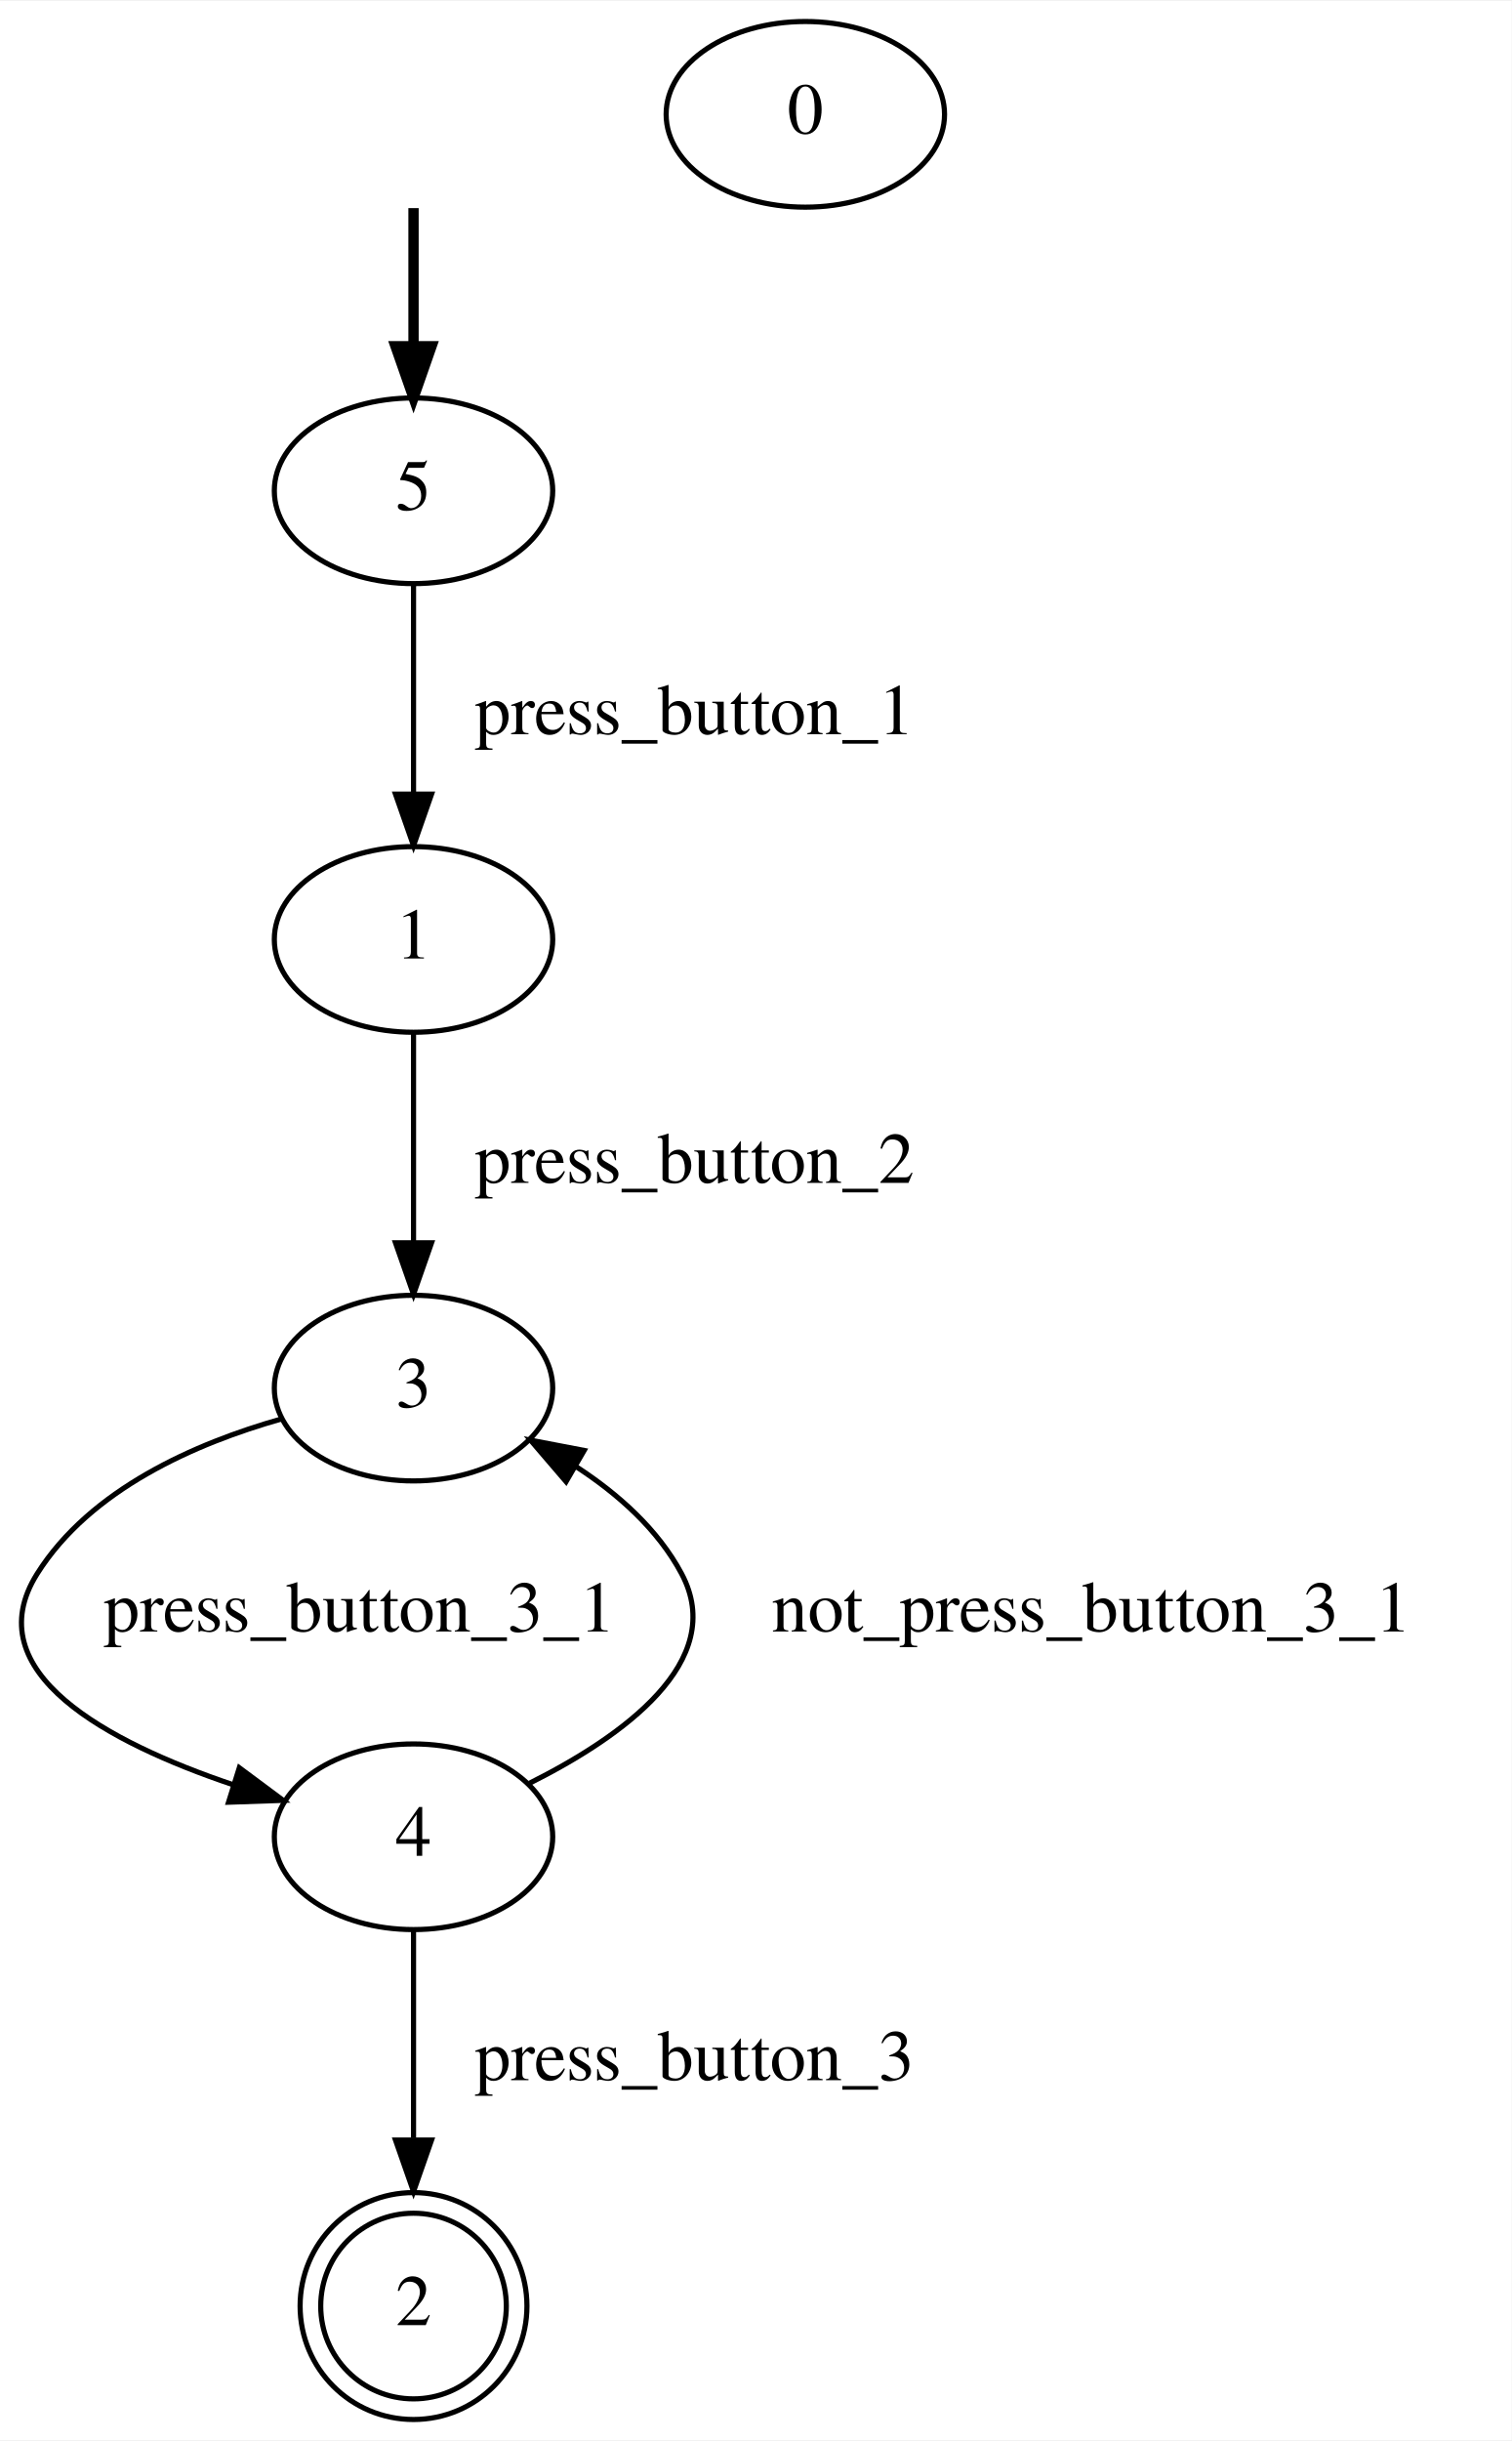
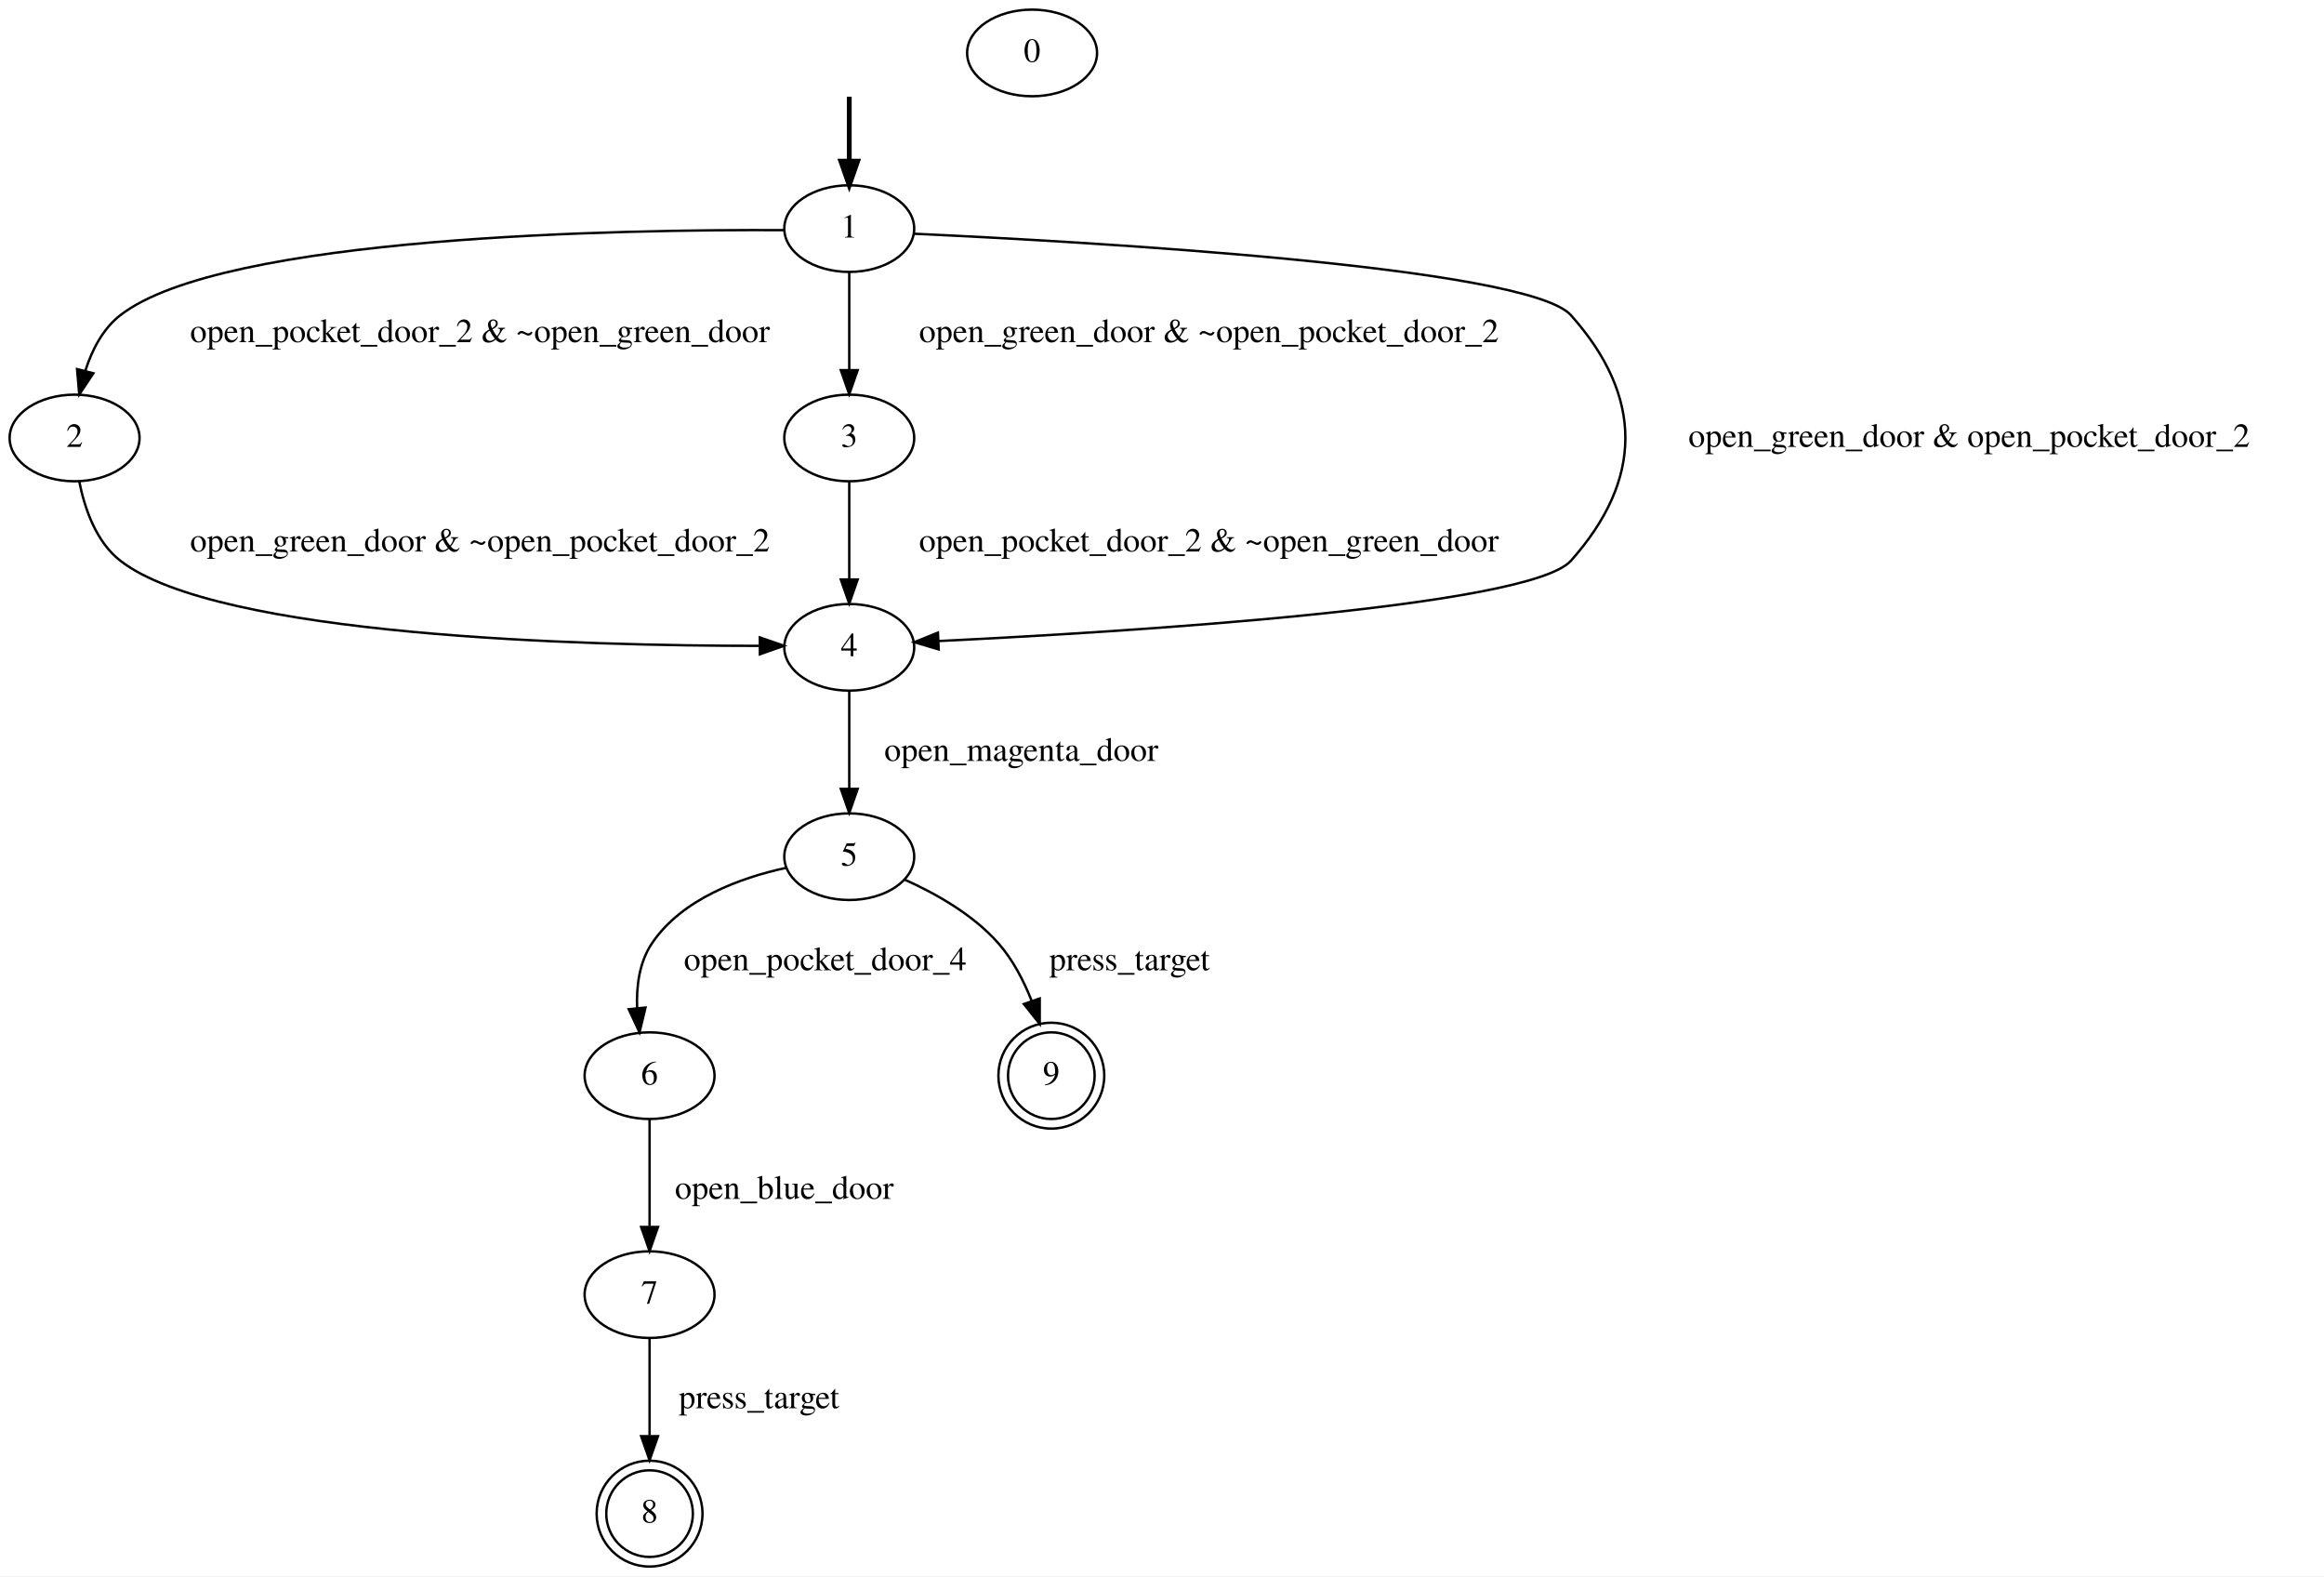
- <svg xmlns="http://www.w3.org/2000/svg" width="293pt" height="473pt" viewBox="0.00 0.00 293.21 473.00">
-   <g id="graph0" class="graph" transform="scale(1 1) rotate(0) translate(4 469)">
-     <polygon fill="white" stroke="transparent" points="-4,4 -4,-469 289.21,-469 289.21,4 -4,4" />
+ <svg xmlns="http://www.w3.org/2000/svg" width="966pt" height="655pt" viewBox="0.00 0.00 966.00 655.00">
+   <g id="graph0" class="graph" transform="scale(1 1) rotate(0) translate(4 651)">
+     <polygon fill="white" stroke="transparent" points="-4,4 -4,-651 962,-651 962,4 -4,4" />
    <g id="node1" class="node">
</g>
-     <g id="node7" class="node">
-       <ellipse fill="none" stroke="black" cx="76.21" cy="-374" rx="27" ry="18" />
-       <text text-anchor="middle" x="76.21" y="-370.3" font-family="Times,serif" font-size="14.00">5</text>
+     <g id="node3" class="node">
+       <ellipse fill="none" stroke="black" cx="349" cy="-556" rx="27" ry="18" />
+       <text text-anchor="middle" x="349" y="-552.3" font-family="Times,serif" font-size="14.00">1</text>
    </g>
    <g id="edge1" class="edge">
-       <path fill="none" stroke="black" stroke-width="2" d="M76.21,-428.81C76.21,-420.79 76.21,-411.05 76.21,-402.07" />
-       <polygon fill="black" stroke="black" stroke-width="2" points="79.71,-402.03 76.21,-392.03 72.71,-402.03 79.71,-402.03" />
+       <path fill="none" stroke="black" stroke-width="2" d="M349,-610.81C349,-602.79 349,-593.05 349,-584.07" />
+       <polygon fill="black" stroke="black" stroke-width="2" points="352.5,-584.03 349,-574.03 345.5,-584.03 352.5,-584.03" />
    </g>
    <g id="node2" class="node">
-       <ellipse fill="none" stroke="black" cx="152.21" cy="-447" rx="27" ry="18" />
-       <text text-anchor="middle" x="152.21" y="-443.3" font-family="Times,serif" font-size="14.00">0</text>
+       <ellipse fill="none" stroke="black" cx="425" cy="-629" rx="27" ry="18" />
+       <text text-anchor="middle" x="425" y="-625.3" font-family="Times,serif" font-size="14.00">0</text>
    </g>
-     <g id="node3" class="node">
-       <ellipse fill="none" stroke="black" cx="76.21" cy="-287" rx="27" ry="18" />
-       <text text-anchor="middle" x="76.21" y="-283.3" font-family="Times,serif" font-size="14.00">1</text>
+     <g id="node4" class="node">
+       <ellipse fill="none" stroke="black" cx="27" cy="-469" rx="27" ry="18" />
+       <text text-anchor="middle" x="27" y="-465.3" font-family="Times,serif" font-size="14.00">2</text>
+     </g>
+     <g id="edge10" class="edge">
+       <path fill="none" stroke="black" d="M321.85,-555.36C255.72,-555.7 88.63,-553.17 46,-520 38.73,-514.34 34.24,-505.56 31.47,-496.93" />
+       <polygon fill="black" stroke="black" points="34.81,-495.88 28.94,-487.06 28.03,-497.62 34.81,-495.88" />
+       <text text-anchor="middle" x="195.5" y="-508.8" font-family="Times,serif" font-size="14.00">open_pocket_door_2 &amp; ~open_green_door</text>
    </g>
    <g id="node5" class="node">
-       <ellipse fill="none" stroke="black" cx="76.21" cy="-200" rx="27" ry="18" />
-       <text text-anchor="middle" x="76.21" y="-196.3" font-family="Times,serif" font-size="14.00">3</text>
+       <ellipse fill="none" stroke="black" cx="349" cy="-469" rx="27" ry="18" />
+       <text text-anchor="middle" x="349" y="-465.3" font-family="Times,serif" font-size="14.00">3</text>
+     </g>
+     <g id="edge7" class="edge">
+       <path fill="none" stroke="black" d="M349,-537.8C349,-526.16 349,-510.55 349,-497.24" />
+       <polygon fill="black" stroke="black" points="352.5,-497.18 349,-487.18 345.5,-497.18 352.5,-497.18" />
+       <text text-anchor="middle" x="498.5" y="-508.8" font-family="Times,serif" font-size="14.00">open_green_door &amp; ~open_pocket_door_2</text>
+     </g>
+     <g id="node6" class="node">
+       <ellipse fill="none" stroke="black" cx="349" cy="-382" rx="27" ry="18" />
+       <text text-anchor="middle" x="349" y="-378.3" font-family="Times,serif" font-size="14.00">4</text>
+     </g>
+     <g id="edge8" class="edge">
+       <path fill="none" stroke="black" d="M376.04,-553.86C446.39,-550.62 630.98,-540.24 649,-520 679.14,-486.14 679.14,-451.86 649,-418 631.79,-398.66 462.64,-388.33 386.18,-384.62" />
+       <polygon fill="black" stroke="black" points="386.19,-381.12 376.04,-384.14 385.86,-388.11 386.19,-381.12" />
+       <text text-anchor="middle" x="814.5" y="-465.3" font-family="Times,serif" font-size="14.00">open_green_door &amp; open_pocket_door_2</text>
+     </g>
+     <g id="edge11" class="edge">
+       <path fill="none" stroke="black" d="M28.94,-450.94C31.16,-439.78 35.89,-425.87 46,-418 86.54,-386.45 239.7,-382.62 311.47,-382.61" />
+       <polygon fill="black" stroke="black" points="311.84,-386.11 321.85,-382.64 311.86,-379.11 311.84,-386.11" />
+       <text text-anchor="middle" x="195.5" y="-421.8" font-family="Times,serif" font-size="14.00">open_green_door &amp; ~open_pocket_door_2</text>
+     </g>
+     <g id="edge2" class="edge">
+       <path fill="none" stroke="black" d="M349,-450.8C349,-439.16 349,-423.55 349,-410.24" />
+       <polygon fill="black" stroke="black" points="352.5,-410.18 349,-400.18 345.5,-410.18 352.5,-410.18" />
+       <text text-anchor="middle" x="498.5" y="-421.8" font-family="Times,serif" font-size="14.00">open_pocket_door_2 &amp; ~open_green_door</text>
+     </g>
+     <g id="node7" class="node">
+       <ellipse fill="none" stroke="black" cx="349" cy="-295" rx="27" ry="18" />
+       <text text-anchor="middle" x="349" y="-291.3" font-family="Times,serif" font-size="14.00">5</text>
+     </g>
+     <g id="edge6" class="edge">
+       <path fill="none" stroke="black" d="M349,-363.8C349,-352.16 349,-336.55 349,-323.24" />
+       <polygon fill="black" stroke="black" points="352.5,-323.18 349,-313.18 345.5,-323.18 352.5,-323.18" />
+       <text text-anchor="middle" x="420.5" y="-334.8" font-family="Times,serif" font-size="14.00">open_magenta_door</text>
+     </g>
+     <g id="node8" class="node">
+       <ellipse fill="none" stroke="black" cx="266" cy="-204" rx="27" ry="18" />
+       <text text-anchor="middle" x="266" y="-200.3" font-family="Times,serif" font-size="14.00">6</text>
+     </g>
+     <g id="edge3" class="edge">
+       <path fill="none" stroke="black" d="M322.8,-290.38C303.84,-286.25 279.46,-277.48 267,-259 261.75,-251.2 260.45,-241.23 260.83,-231.98" />
+       <polygon fill="black" stroke="black" points="264.31,-232.3 261.83,-222 257.35,-231.6 264.31,-232.3" />
+       <text text-anchor="middle" x="339" y="-247.8" font-family="Times,serif" font-size="14.00">open_pocket_door_4</text>
+     </g>
+     <g id="node11" class="node">
+       <ellipse fill="none" stroke="black" cx="433" cy="-204" rx="18" ry="18" />
+       <ellipse fill="none" stroke="black" cx="433" cy="-204" rx="22" ry="22" />
+       <text text-anchor="middle" x="433" y="-200.3" font-family="Times,serif" font-size="14.00">9</text>
    </g>
    <g id="edge5" class="edge">
-       <path fill="none" stroke="black" d="M76.21,-268.8C76.21,-257.16 76.21,-241.55 76.21,-228.24" />
-       <polygon fill="black" stroke="black" points="79.71,-228.18 76.21,-218.18 72.71,-228.18 79.71,-228.18" />
-       <text text-anchor="middle" x="130.71" y="-239.8" font-family="Times,serif" font-size="14.00">press_button_2</text>
+       <path fill="none" stroke="black" d="M372.16,-285.41C385.05,-279.63 400.55,-270.88 411,-259 417.01,-252.17 421.51,-243.49 424.82,-235.09" />
+       <polygon fill="black" stroke="black" points="428.18,-236.08 428.18,-225.49 421.58,-233.77 428.18,-236.08" />
+       <text text-anchor="middle" x="465.5" y="-247.8" font-family="Times,serif" font-size="14.00">press_target</text>
    </g>
-     <g id="node4" class="node">
-       <ellipse fill="none" stroke="black" cx="76.21" cy="-22" rx="18" ry="18" />
-       <ellipse fill="none" stroke="black" cx="76.21" cy="-22" rx="22" ry="22" />
-       <text text-anchor="middle" x="76.21" y="-18.3" font-family="Times,serif" font-size="14.00">2</text>
+     <g id="node9" class="node">
+       <ellipse fill="none" stroke="black" cx="266" cy="-113" rx="27" ry="18" />
+       <text text-anchor="middle" x="266" y="-109.3" font-family="Times,serif" font-size="14.00">7</text>
    </g>
-     <g id="node6" class="node">
-       <ellipse fill="none" stroke="black" cx="76.21" cy="-113" rx="27" ry="18" />
-       <text text-anchor="middle" x="76.21" y="-109.3" font-family="Times,serif" font-size="14.00">4</text>
+     <g id="edge9" class="edge">
+       <path fill="none" stroke="black" d="M266,-185.84C266,-173.28 266,-155.98 266,-141.5" />
+       <polygon fill="black" stroke="black" points="269.5,-141.11 266,-131.11 262.5,-141.11 269.5,-141.11" />
+       <text text-anchor="middle" x="322" y="-152.8" font-family="Times,serif" font-size="14.00">open_blue_door</text>
    </g>
-     <g id="edge3" class="edge">
-       <path fill="none" stroke="black" d="M50.56,-194.01C33.95,-189.3 13.54,-180.41 3.21,-164 -8.8,-144.92 16.96,-131.28 41.12,-123.12" />
-       <polygon fill="black" stroke="black" points="42.42,-126.38 50.92,-120.06 40.33,-119.7 42.42,-126.38" />
-       <text text-anchor="middle" x="65.71" y="-152.8" font-family="Times,serif" font-size="14.00">press_button_3_1</text>
-     </g>
-     <g id="edge2" class="edge">
-       <path fill="none" stroke="black" d="M76.21,-94.84C76.21,-83.44 76.21,-68.13 76.21,-54.58" />
-       <polygon fill="black" stroke="black" points="79.71,-54.19 76.21,-44.19 72.71,-54.19 79.71,-54.19" />
-       <text text-anchor="middle" x="130.71" y="-65.8" font-family="Times,serif" font-size="14.00">press_button_3</text>
+     <g id="node10" class="node">
+       <ellipse fill="none" stroke="black" cx="266" cy="-22" rx="18" ry="18" />
+       <ellipse fill="none" stroke="black" cx="266" cy="-22" rx="22" ry="22" />
+       <text text-anchor="middle" x="266" y="-18.3" font-family="Times,serif" font-size="14.00">8</text>
    </g>
    <g id="edge4" class="edge">
-       <path fill="none" stroke="black" d="M98.71,-123.38C116.61,-132.34 137.27,-146.97 128.21,-164 123.63,-172.61 115.88,-179.48 107.75,-184.77" />
-       <polygon fill="black" stroke="black" points="105.8,-181.86 98.91,-189.9 109.31,-187.91 105.8,-181.86" />
-       <text text-anchor="middle" x="207.71" y="-152.8" font-family="Times,serif" font-size="14.00">not_press_button_3_1</text>
-     </g>
-     <g id="edge6" class="edge">
-       <path fill="none" stroke="black" d="M76.21,-355.8C76.21,-344.16 76.21,-328.55 76.21,-315.24" />
-       <polygon fill="black" stroke="black" points="79.71,-315.18 76.21,-305.18 72.71,-315.18 79.71,-315.18" />
-       <text text-anchor="middle" x="130.71" y="-326.8" font-family="Times,serif" font-size="14.00">press_button_1</text>
+       <path fill="none" stroke="black" d="M266,-94.84C266,-83.44 266,-68.13 266,-54.58" />
+       <polygon fill="black" stroke="black" points="269.5,-54.19 266,-44.19 262.5,-54.19 269.5,-54.19" />
+       <text text-anchor="middle" x="311.5" y="-65.8" font-family="Times,serif" font-size="14.00">press_target</text>
    </g>
  </g>
</svg>
